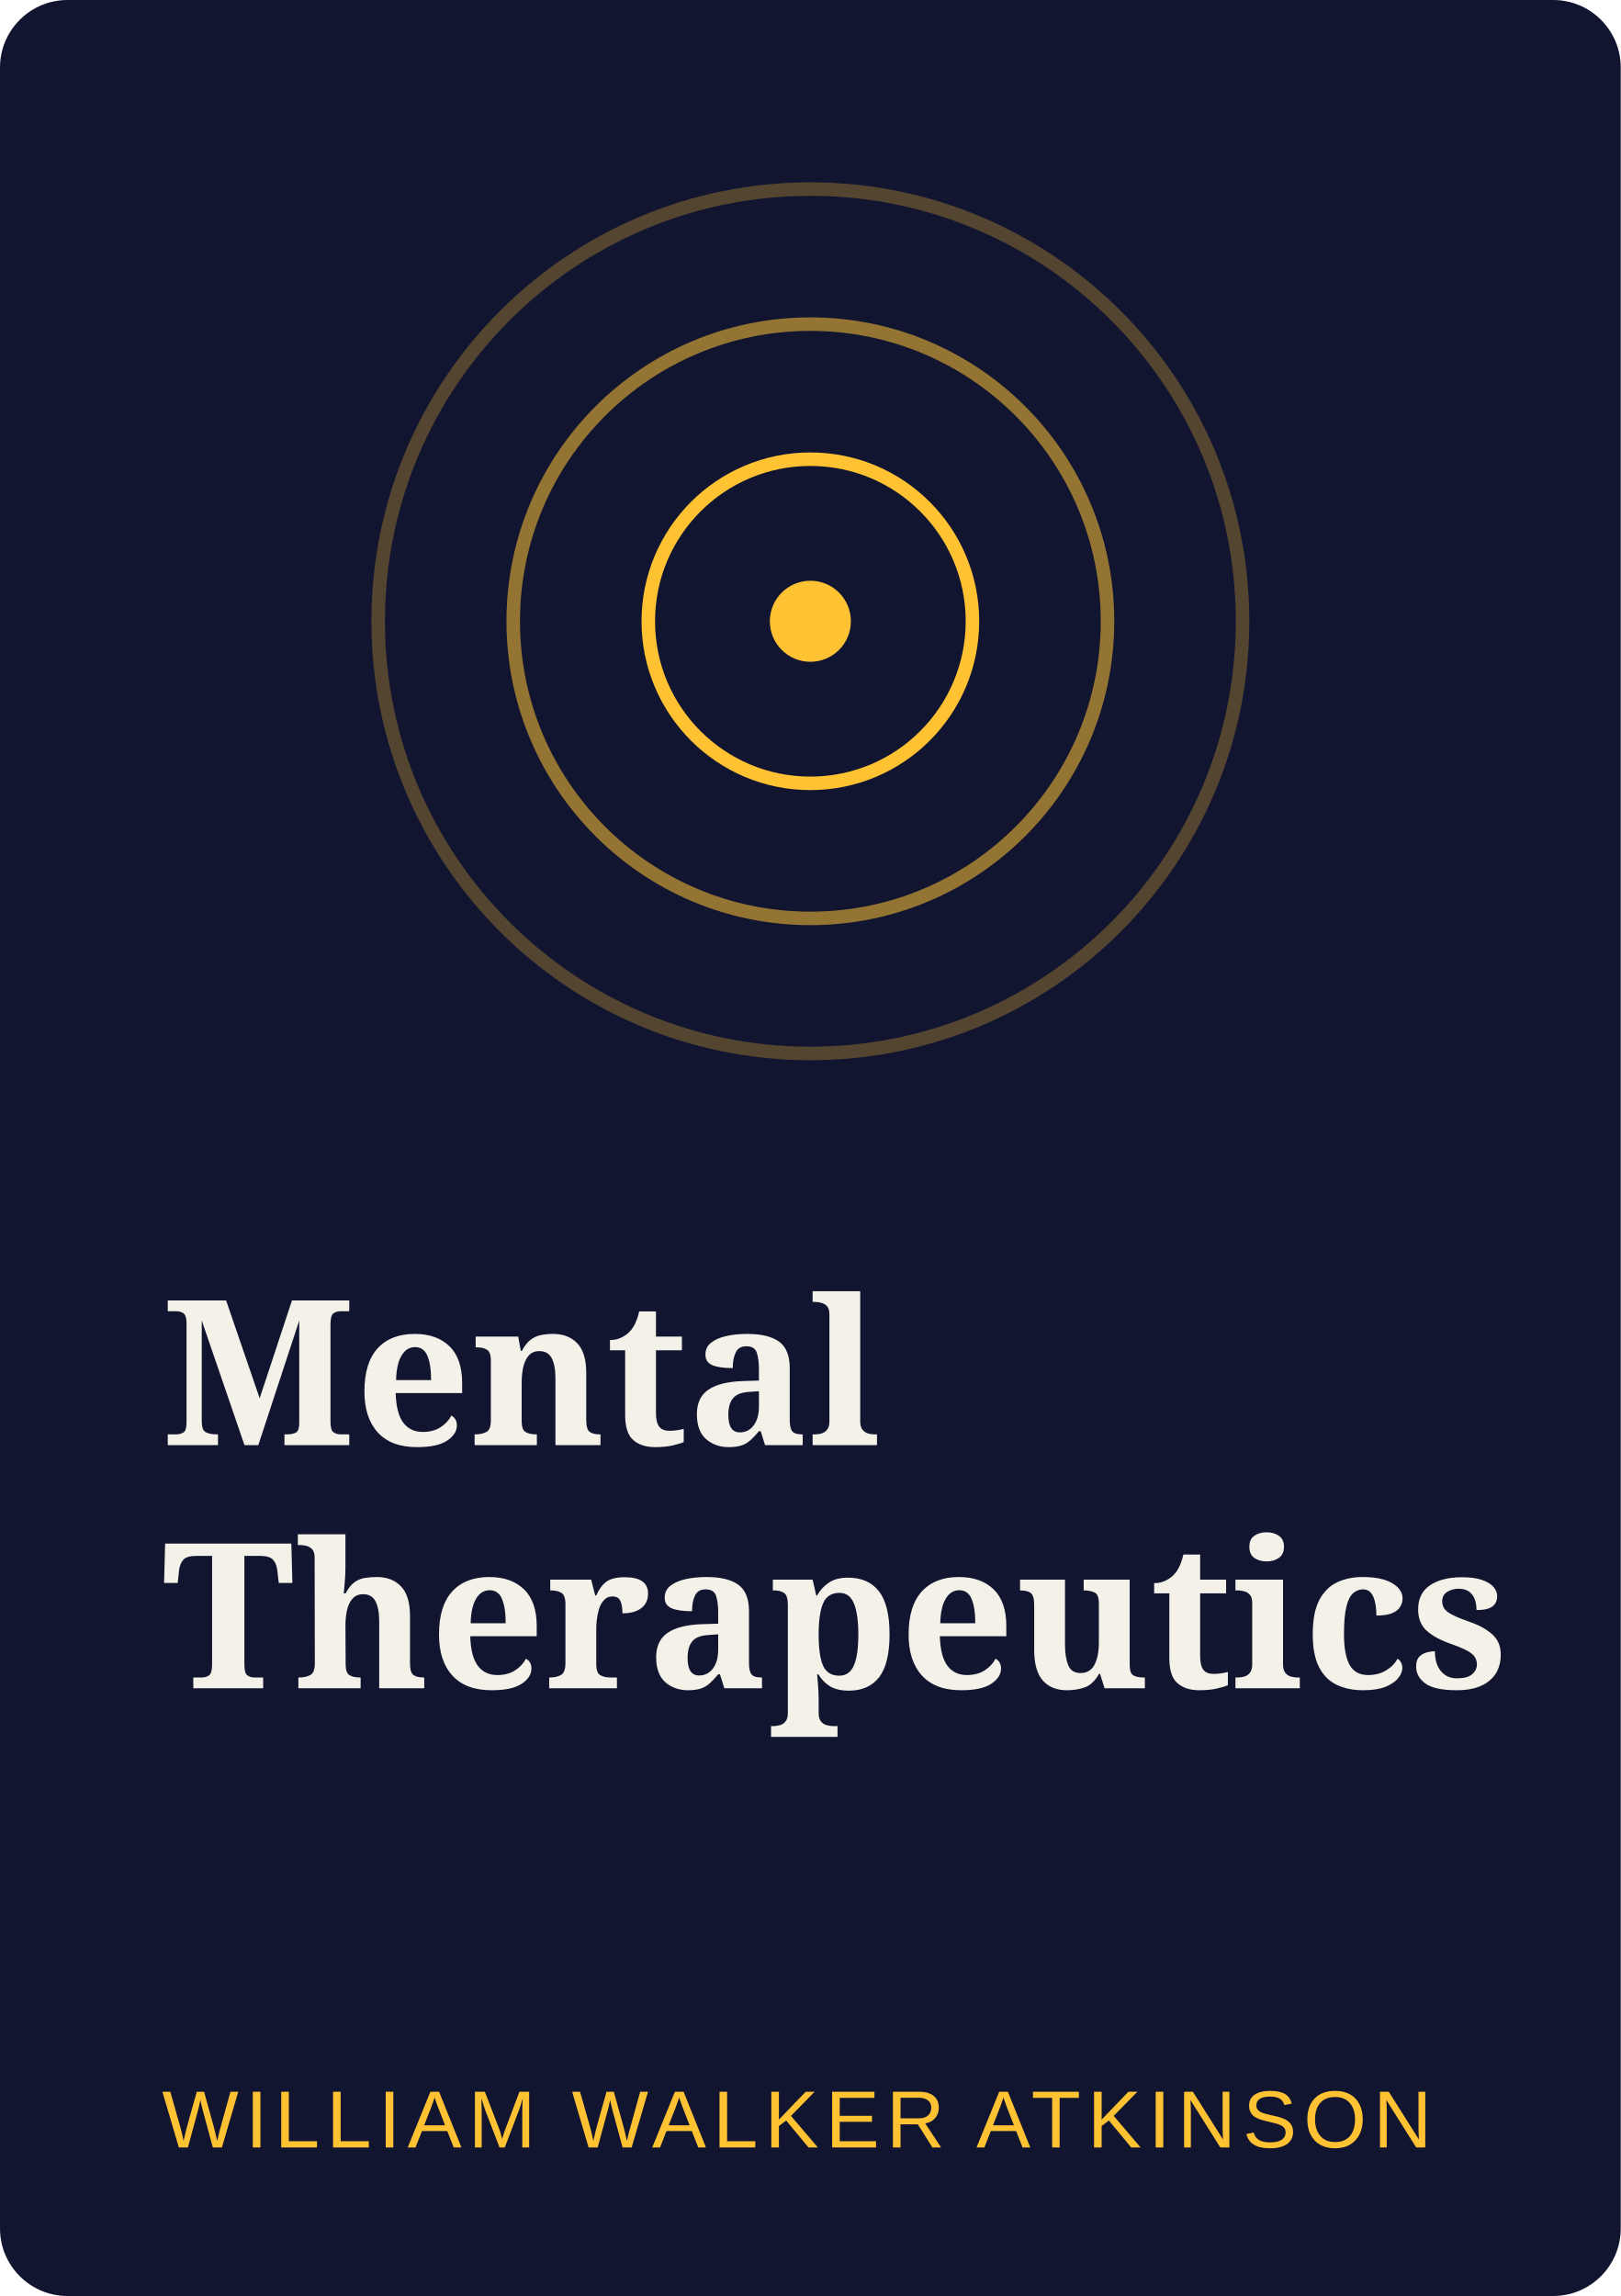
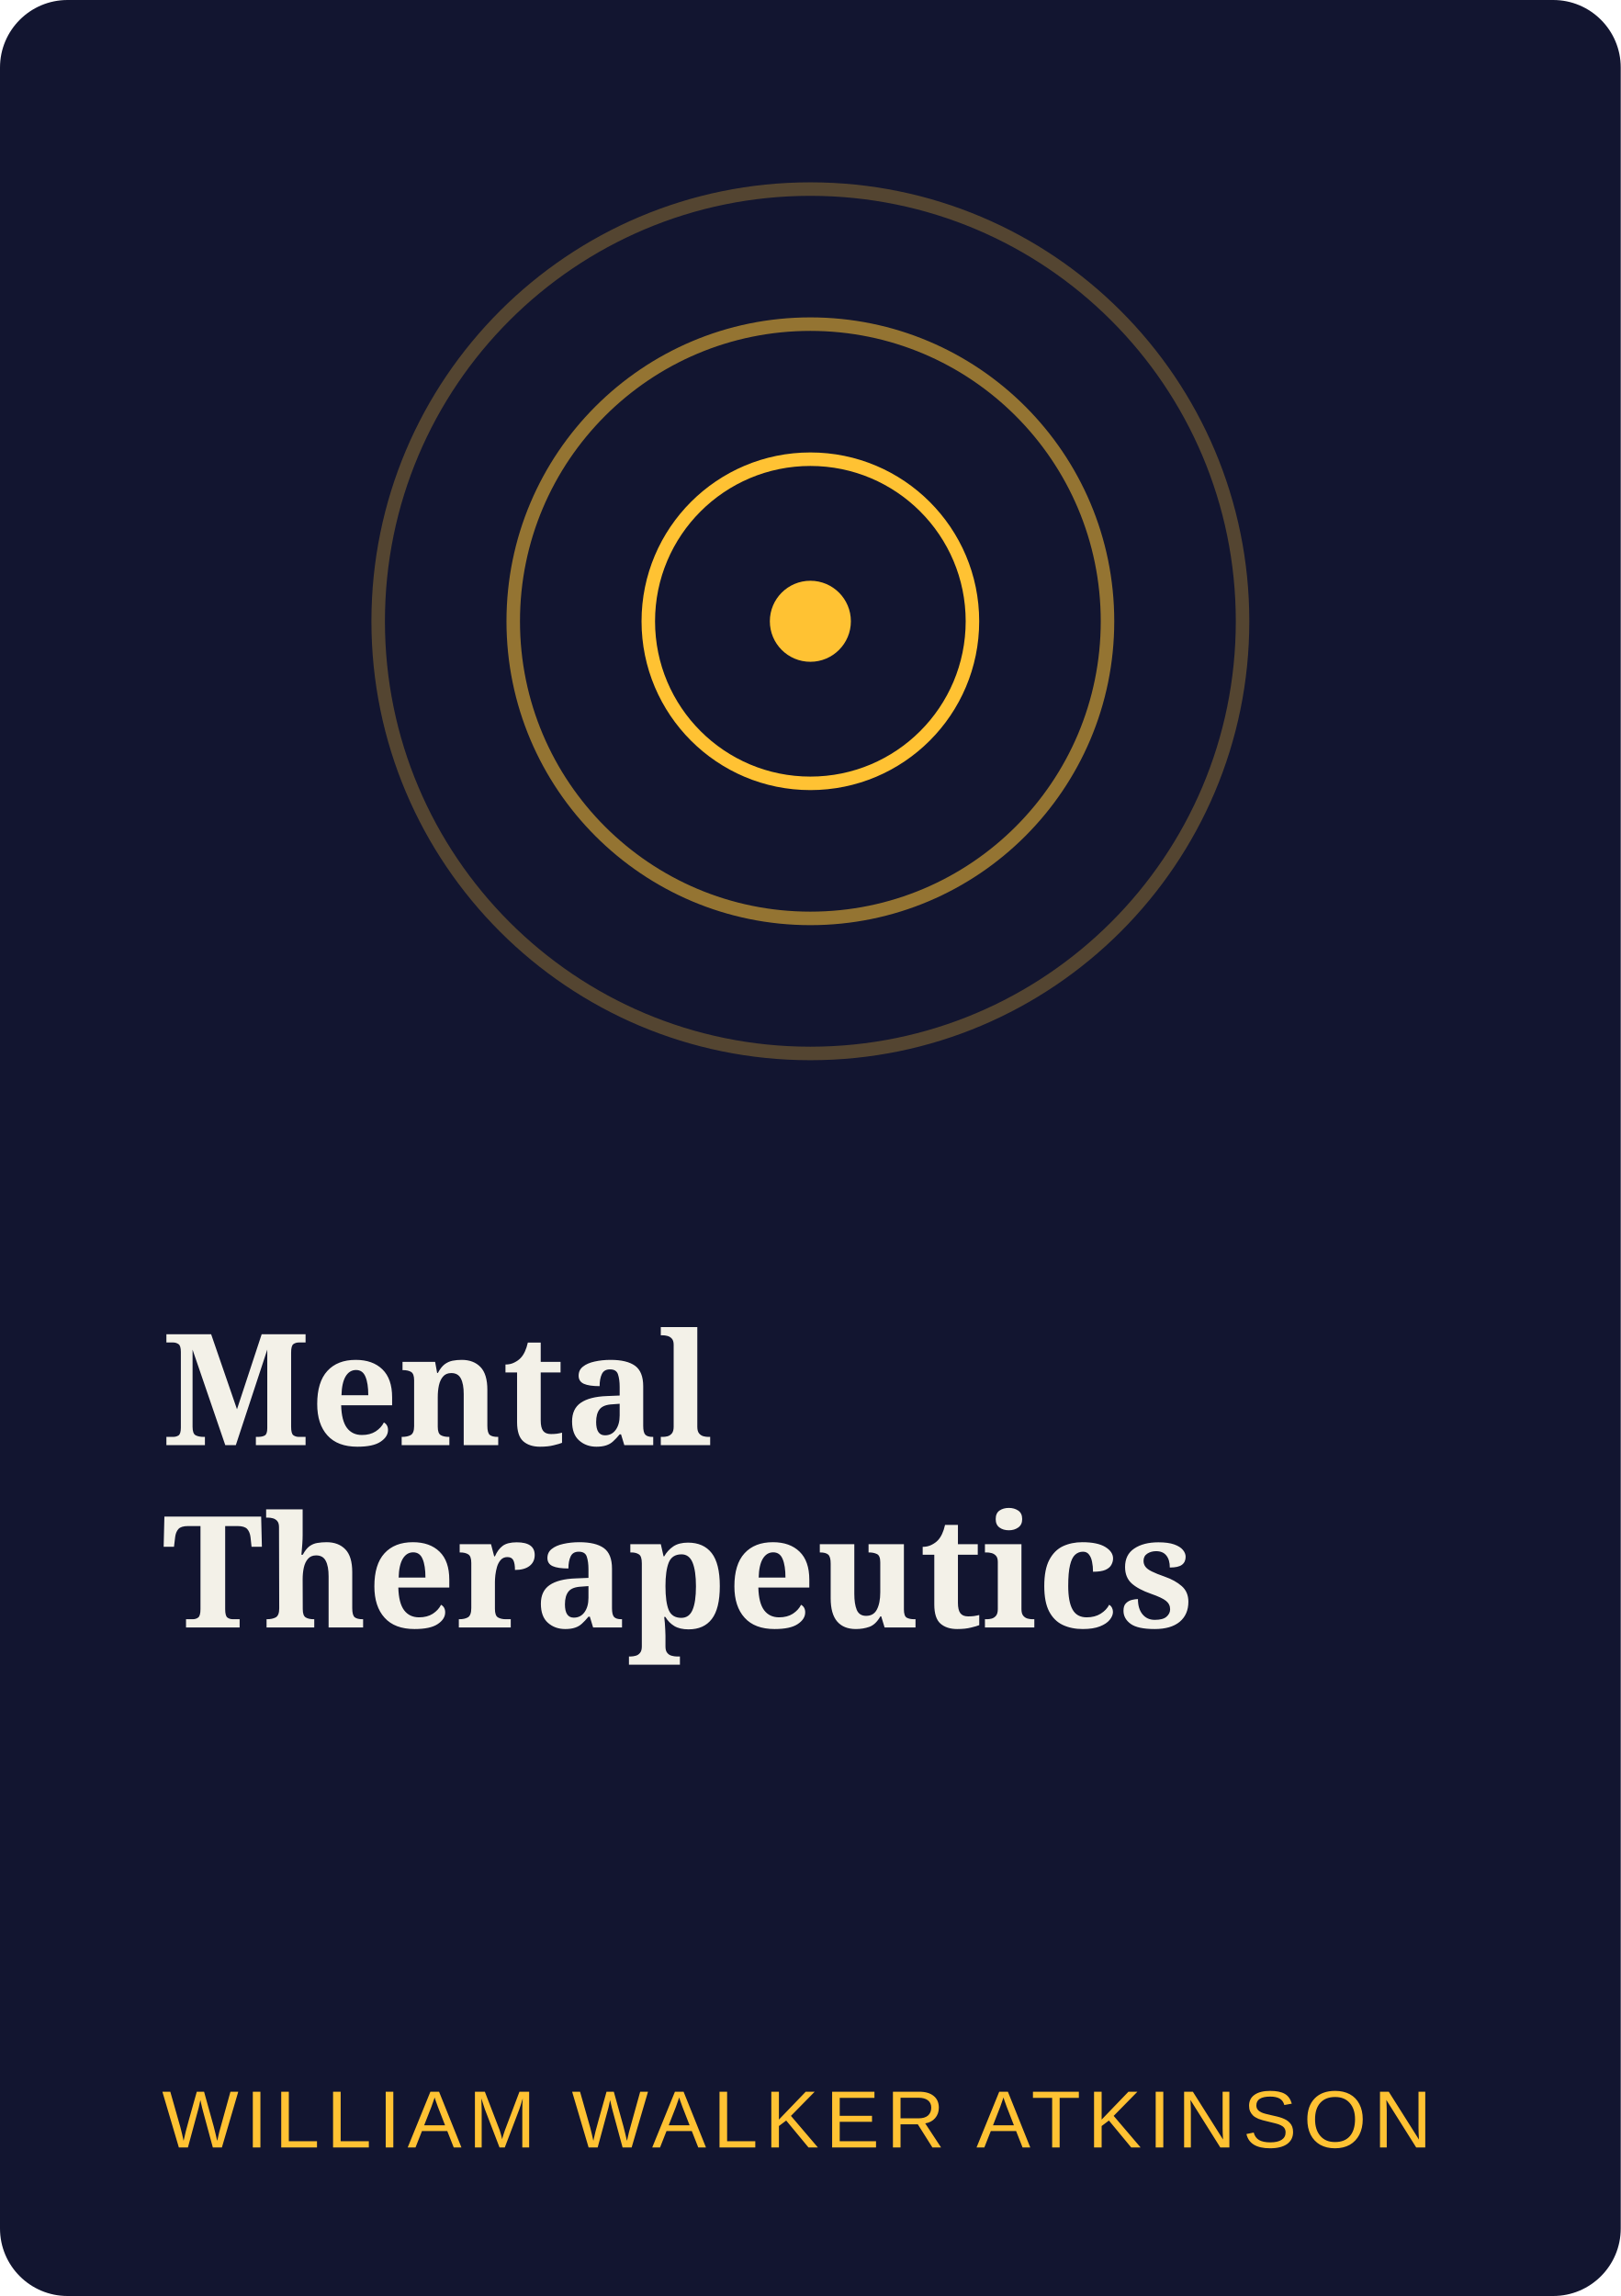
<svg xmlns="http://www.w3.org/2000/svg" viewBox="0 0 240 340" width="240" height="340">
  <rect width="240" height="340" rx="10" fill="#121530" />
  <g fill="none" stroke="#ffc233" stroke-width="2">
    <circle cx="120" cy="92" r="64" opacity=".28" />
    <circle cx="120" cy="92" r="44" opacity=".55" />
    <circle cx="120" cy="92" r="24" />
  </g>
  <circle cx="120" cy="92" r="6" fill="#ffc233" />
-   <text x="24" y="214" font-family="Georgia,serif" font-size="30" font-weight="700" fill="#f3f1e8">
+   <text x="24" y="214" font-family="Georgia,serif" font-size="23" font-weight="700" fill="#f3f1e8">
    <tspan x="24" dy="0">Mental</tspan>
-     <tspan x="24" dy="36">Therapeutics</tspan>
+     <tspan x="24" dy="27">Therapeutics</tspan>
  </text>
  <text x="24" y="318" font-family="Arial,sans-serif" font-size="12" letter-spacing="1" fill="#ffc233">WILLIAM WALKER ATKINSON</text>
</svg>
